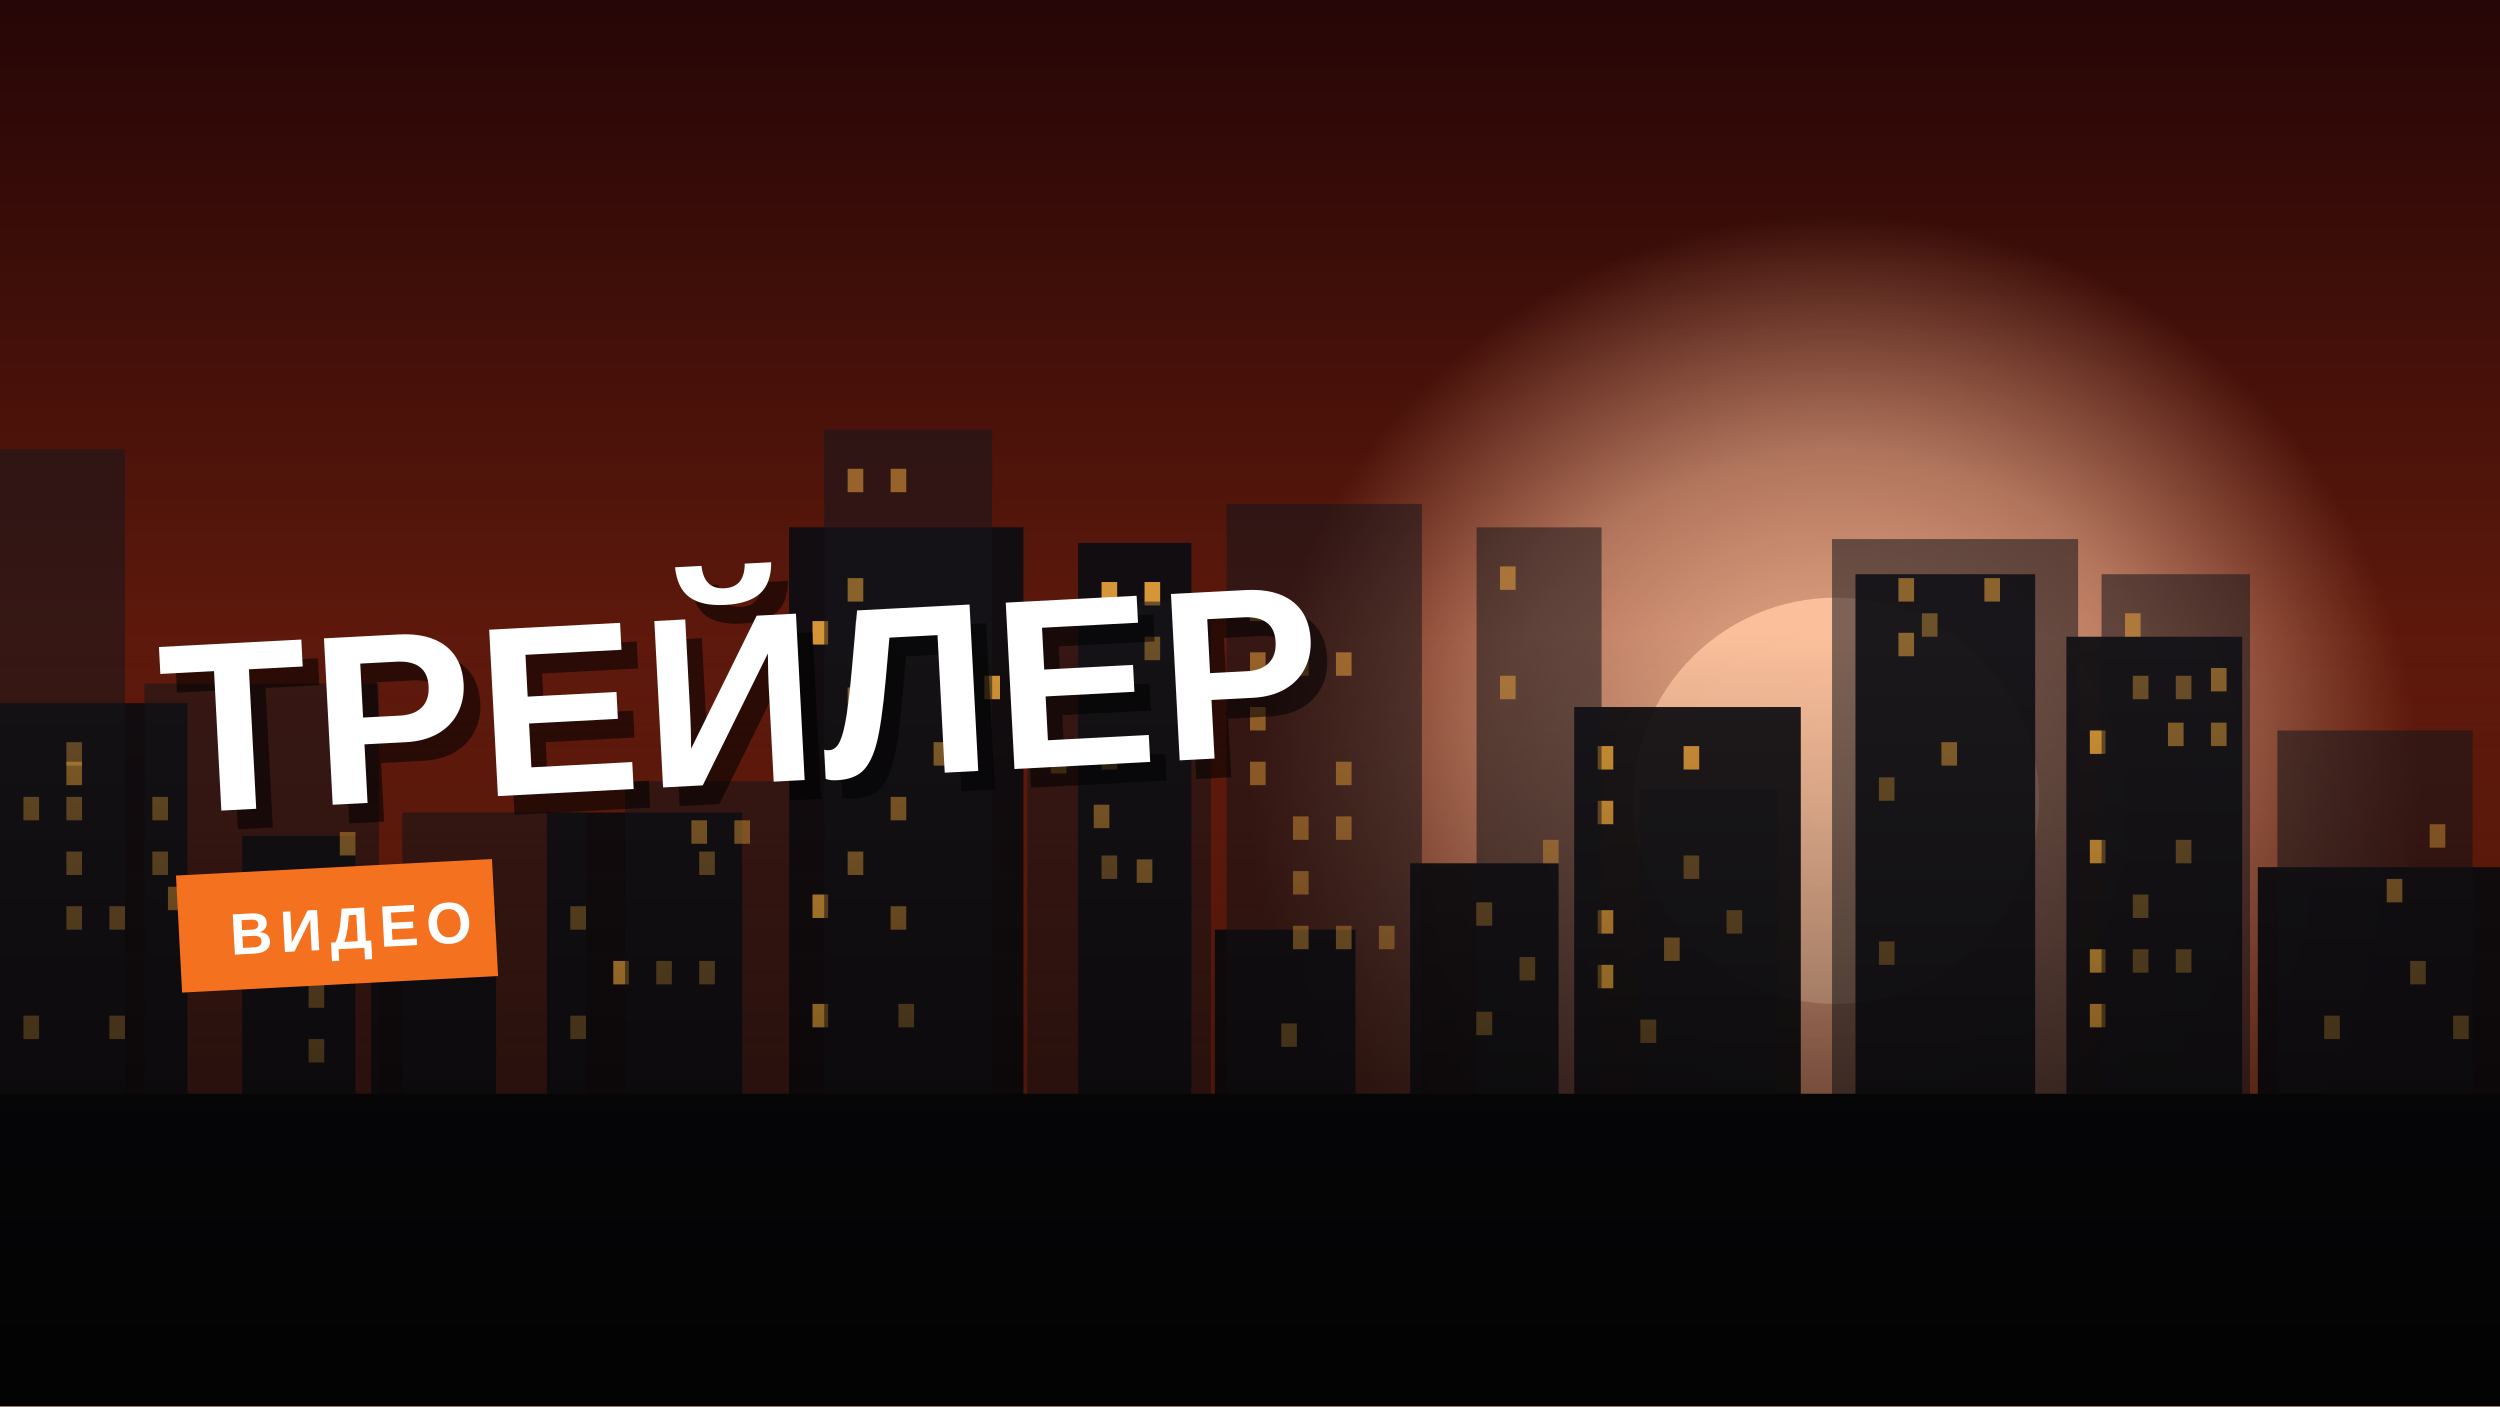
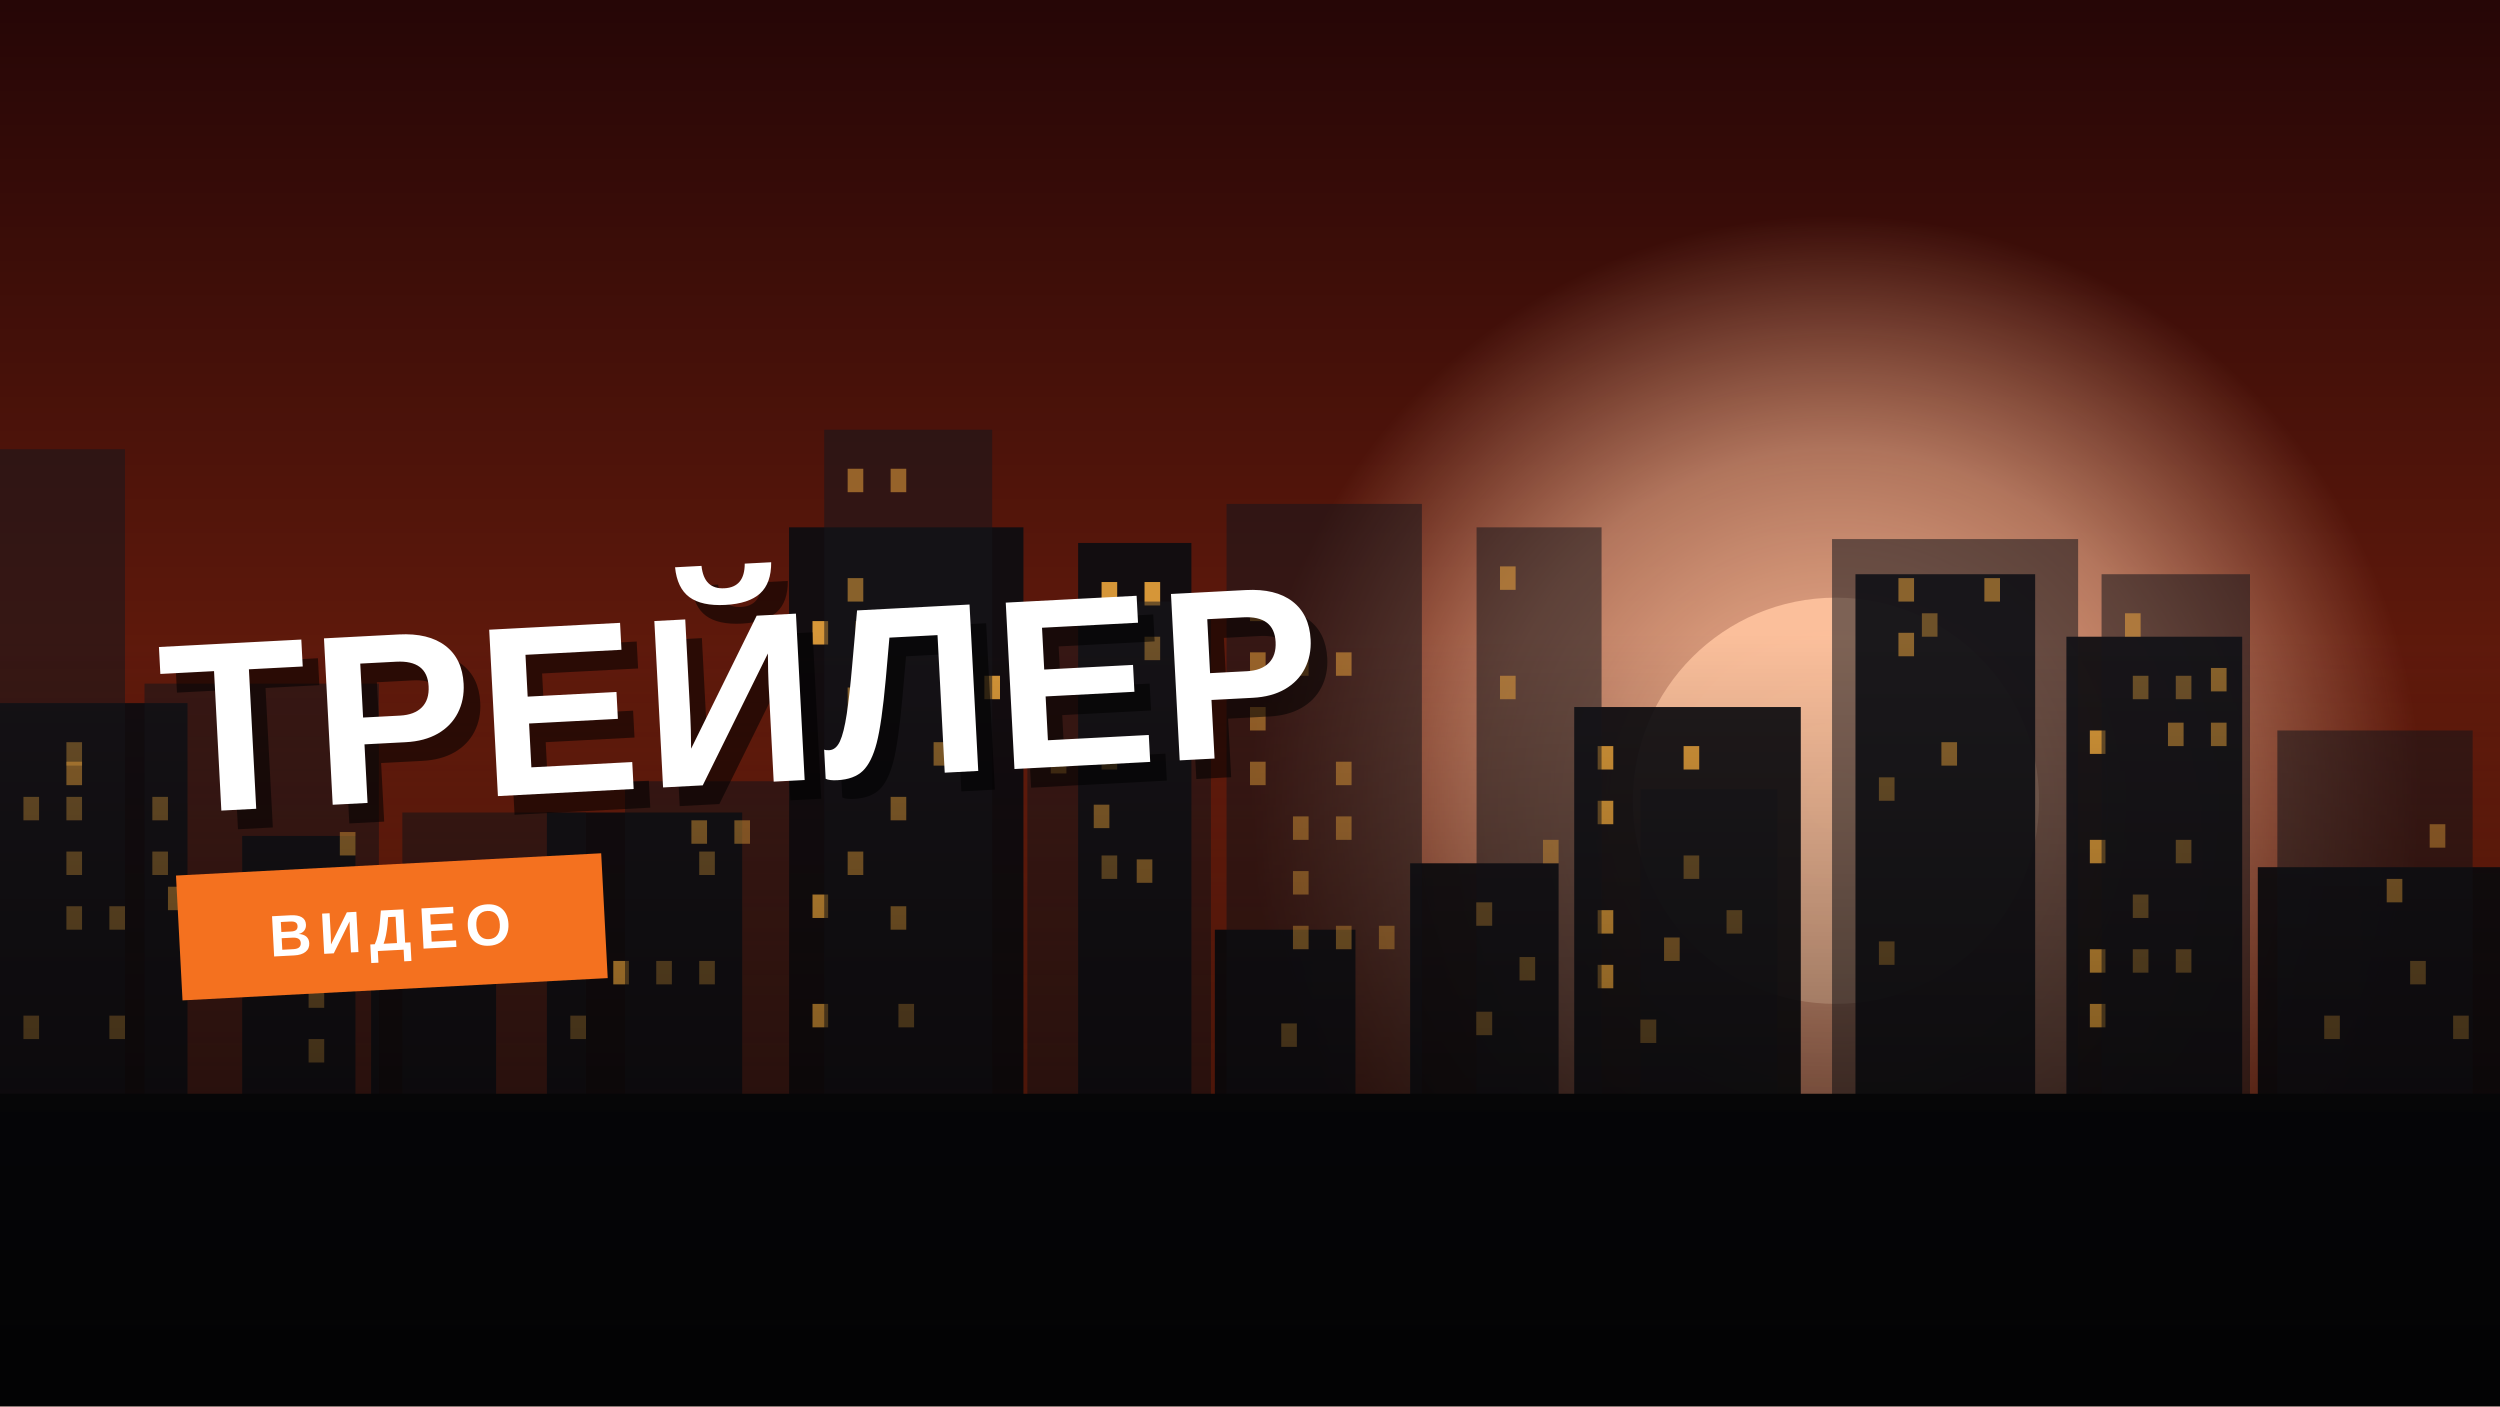
<svg xmlns="http://www.w3.org/2000/svg" viewBox="0 0 640 360">
  <defs>
    <linearGradient id="sky" x1="0" y1="0" x2="0" y2="1">
      <stop offset="0" stop-color="#260606" />
      <stop offset="1" stop-color="#a12f12" />
    </linearGradient>
    <radialGradient id="sun" cx=".5" cy=".5" r=".5">
      <stop offset="0" stop-color="#ffc39f" />
      <stop offset=".6" stop-color="#ffc39f" stop-opacity=".55" />
      <stop offset="1" stop-color="#ffc39f" stop-opacity="0" />
    </radialGradient>
    <linearGradient id="vig" x1="0" y1="0" x2="0" y2="1">
      <stop offset=".45" stop-color="#000" stop-opacity="0" />
      <stop offset="1" stop-color="#000" stop-opacity=".72" />
    </linearGradient>
  </defs>
  <rect width="640" height="360" fill="url(#sky)" />
  <circle cx="470" cy="205" r="150" fill="url(#sun)" />
  <circle cx="470" cy="205" r="52" fill="#ffc39f" opacity=".9" />
  <rect x="0" y="180" width="48" height="165" fill="#0c0c10" opacity="0.92" />
  <rect x="6" y="204" width="4" height="6" fill="#ffb340" opacity="0.828" />
  <rect x="6" y="260" width="4" height="6" fill="#ffb340" opacity="0.828" />
  <rect x="17" y="190" width="4" height="6" fill="#ffb340" opacity="0.828" />
  <rect x="17" y="204" width="4" height="6" fill="#ffb340" opacity="0.828" />
  <rect x="17" y="218" width="4" height="6" fill="#ffb340" opacity="0.828" />
  <rect x="17" y="232" width="4" height="6" fill="#ffb340" opacity="0.828" />
  <rect x="28" y="232" width="4" height="6" fill="#ffb340" opacity="0.828" />
  <rect x="28" y="260" width="4" height="6" fill="#ffb340" opacity="0.828" />
  <rect x="39" y="204" width="4" height="6" fill="#ffb340" opacity="0.828" />
  <rect x="39" y="218" width="4" height="6" fill="#ffb340" opacity="0.828" />
  <rect x="62" y="214" width="29" height="131" fill="#0c0c10" opacity="0.92" />
  <rect x="68" y="238" width="4" height="6" fill="#ffb340" opacity="0.828" />
  <rect x="79" y="252" width="4" height="6" fill="#ffb340" opacity="0.828" />
  <rect x="79" y="266" width="4" height="6" fill="#ffb340" opacity="0.828" />
  <rect x="95" y="233" width="32" height="112" fill="#0c0c10" opacity="0.92" />
  <rect x="101" y="243" width="4" height="6" fill="#ffb340" opacity="0.828" />
  <rect x="140" y="208" width="50" height="137" fill="#0c0c10" opacity="0.92" />
  <rect x="146" y="232" width="4" height="6" fill="#ffb340" opacity="0.828" />
  <rect x="146" y="260" width="4" height="6" fill="#ffb340" opacity="0.828" />
  <rect x="157" y="246" width="4" height="6" fill="#ffb340" opacity="0.828" />
  <rect x="168" y="246" width="4" height="6" fill="#ffb340" opacity="0.828" />
  <rect x="179" y="218" width="4" height="6" fill="#ffb340" opacity="0.828" />
  <rect x="179" y="246" width="4" height="6" fill="#ffb340" opacity="0.828" />
  <rect x="202" y="135" width="60" height="210" fill="#0c0c10" opacity="0.92" />
  <rect x="208" y="159" width="4" height="6" fill="#ffb340" opacity="0.828" />
  <rect x="208" y="229" width="4" height="6" fill="#ffb340" opacity="0.828" />
  <rect x="208" y="257" width="4" height="6" fill="#ffb340" opacity="0.828" />
  <rect x="219" y="159" width="4" height="6" fill="#ffb340" opacity="0.828" />
  <rect x="230" y="257" width="4" height="6" fill="#ffb340" opacity="0.828" />
  <rect x="241" y="159" width="4" height="6" fill="#ffb340" opacity="0.828" />
  <rect x="241" y="173" width="4" height="6" fill="#ffb340" opacity="0.828" />
  <rect x="252" y="173" width="4" height="6" fill="#ffb340" opacity="0.828" />
  <rect x="276" y="139" width="29" height="206" fill="#0c0c10" opacity="0.92" />
  <rect x="282" y="149" width="4" height="6" fill="#ffb340" opacity="0.828" />
  <rect x="282" y="191" width="4" height="6" fill="#ffb340" opacity="0.828" />
  <rect x="282" y="219" width="4" height="6" fill="#ffb340" opacity="0.828" />
  <rect x="293" y="149" width="4" height="6" fill="#ffb340" opacity="0.828" />
  <rect x="293" y="163" width="4" height="6" fill="#ffb340" opacity="0.828" />
  <rect x="311" y="238" width="36" height="107" fill="#0c0c10" opacity="0.92" />
  <rect x="328" y="262" width="4" height="6" fill="#ffb340" opacity="0.828" />
  <rect x="361" y="221" width="38" height="124" fill="#0c0c10" opacity="0.92" />
  <rect x="378" y="231" width="4" height="6" fill="#ffb340" opacity="0.828" />
  <rect x="378" y="259" width="4" height="6" fill="#ffb340" opacity="0.828" />
  <rect x="389" y="245" width="4" height="6" fill="#ffb340" opacity="0.828" />
  <rect x="403" y="181" width="58" height="164" fill="#0c0c10" opacity="0.92" />
  <rect x="409" y="191" width="4" height="6" fill="#ffb340" opacity="0.828" />
  <rect x="409" y="205" width="4" height="6" fill="#ffb340" opacity="0.828" />
  <rect x="409" y="233" width="4" height="6" fill="#ffb340" opacity="0.828" />
  <rect x="409" y="247" width="4" height="6" fill="#ffb340" opacity="0.828" />
  <rect x="420" y="261" width="4" height="6" fill="#ffb340" opacity="0.828" />
  <rect x="431" y="191" width="4" height="6" fill="#ffb340" opacity="0.828" />
  <rect x="431" y="219" width="4" height="6" fill="#ffb340" opacity="0.828" />
  <rect x="442" y="233" width="4" height="6" fill="#ffb340" opacity="0.828" />
  <rect x="475" y="147" width="46" height="198" fill="#0c0c10" opacity="0.92" />
  <rect x="481" y="199" width="4" height="6" fill="#ffb340" opacity="0.828" />
  <rect x="481" y="241" width="4" height="6" fill="#ffb340" opacity="0.828" />
  <rect x="492" y="157" width="4" height="6" fill="#ffb340" opacity="0.828" />
  <rect x="529" y="163" width="45" height="182" fill="#0c0c10" opacity="0.92" />
  <rect x="535" y="187" width="4" height="6" fill="#ffb340" opacity="0.828" />
  <rect x="535" y="215" width="4" height="6" fill="#ffb340" opacity="0.828" />
  <rect x="535" y="243" width="4" height="6" fill="#ffb340" opacity="0.828" />
  <rect x="535" y="257" width="4" height="6" fill="#ffb340" opacity="0.828" />
  <rect x="546" y="173" width="4" height="6" fill="#ffb340" opacity="0.828" />
  <rect x="546" y="229" width="4" height="6" fill="#ffb340" opacity="0.828" />
  <rect x="546" y="243" width="4" height="6" fill="#ffb340" opacity="0.828" />
  <rect x="557" y="173" width="4" height="6" fill="#ffb340" opacity="0.828" />
  <rect x="557" y="215" width="4" height="6" fill="#ffb340" opacity="0.828" />
  <rect x="557" y="243" width="4" height="6" fill="#ffb340" opacity="0.828" />
  <rect x="578" y="222" width="64" height="123" fill="#0c0c10" opacity="0.92" />
  <rect x="595" y="260" width="4" height="6" fill="#ffb340" opacity="0.828" />
  <rect x="617" y="246" width="4" height="6" fill="#ffb340" opacity="0.828" />
  <rect x="628" y="260" width="4" height="6" fill="#ffb340" opacity="0.828" />
  <rect x="648" y="223" width="46" height="122" fill="#0c0c10" opacity="0.92" />
  <rect x="0" y="115" width="32" height="200" fill="#16161c" opacity="0.55" />
  <rect x="17" y="195" width="4" height="6" fill="#ffb340" opacity="0.495" />
  <rect x="37" y="175" width="60" height="140" fill="#16161c" opacity="0.55" />
  <rect x="43" y="227" width="4" height="6" fill="#ffb340" opacity="0.495" />
  <rect x="54" y="227" width="4" height="6" fill="#ffb340" opacity="0.495" />
  <rect x="87" y="185" width="4" height="6" fill="#ffb340" opacity="0.495" />
  <rect x="87" y="213" width="4" height="6" fill="#ffb340" opacity="0.495" />
  <rect x="87" y="227" width="4" height="6" fill="#ffb340" opacity="0.495" />
  <rect x="103" y="208" width="47" height="107" fill="#16161c" opacity="0.55" />
  <rect x="160" y="200" width="42" height="115" fill="#16161c" opacity="0.55" />
  <rect x="177" y="210" width="4" height="6" fill="#ffb340" opacity="0.495" />
  <rect x="188" y="210" width="4" height="6" fill="#ffb340" opacity="0.495" />
  <rect x="211" y="110" width="43" height="205" fill="#16161c" opacity="0.55" />
  <rect x="217" y="120" width="4" height="6" fill="#ffb340" opacity="0.495" />
  <rect x="217" y="148" width="4" height="6" fill="#ffb340" opacity="0.495" />
  <rect x="217" y="176" width="4" height="6" fill="#ffb340" opacity="0.495" />
  <rect x="217" y="190" width="4" height="6" fill="#ffb340" opacity="0.495" />
  <rect x="217" y="218" width="4" height="6" fill="#ffb340" opacity="0.495" />
  <rect x="228" y="120" width="4" height="6" fill="#ffb340" opacity="0.495" />
  <rect x="228" y="204" width="4" height="6" fill="#ffb340" opacity="0.495" />
  <rect x="228" y="232" width="4" height="6" fill="#ffb340" opacity="0.495" />
  <rect x="239" y="190" width="4" height="6" fill="#ffb340" opacity="0.495" />
  <rect x="263" y="154" width="47" height="161" fill="#16161c" opacity="0.55" />
  <rect x="269" y="192" width="4" height="6" fill="#ffb340" opacity="0.495" />
  <rect x="280" y="206" width="4" height="6" fill="#ffb340" opacity="0.495" />
  <rect x="291" y="220" width="4" height="6" fill="#ffb340" opacity="0.495" />
  <rect x="314" y="129" width="50" height="186" fill="#16161c" opacity="0.55" />
  <rect x="320" y="153" width="4" height="6" fill="#ffb340" opacity="0.495" />
  <rect x="320" y="167" width="4" height="6" fill="#ffb340" opacity="0.495" />
  <rect x="320" y="181" width="4" height="6" fill="#ffb340" opacity="0.495" />
  <rect x="320" y="195" width="4" height="6" fill="#ffb340" opacity="0.495" />
  <rect x="331" y="167" width="4" height="6" fill="#ffb340" opacity="0.495" />
  <rect x="331" y="209" width="4" height="6" fill="#ffb340" opacity="0.495" />
  <rect x="331" y="223" width="4" height="6" fill="#ffb340" opacity="0.495" />
  <rect x="331" y="237" width="4" height="6" fill="#ffb340" opacity="0.495" />
  <rect x="342" y="167" width="4" height="6" fill="#ffb340" opacity="0.495" />
  <rect x="342" y="195" width="4" height="6" fill="#ffb340" opacity="0.495" />
  <rect x="342" y="209" width="4" height="6" fill="#ffb340" opacity="0.495" />
  <rect x="342" y="237" width="4" height="6" fill="#ffb340" opacity="0.495" />
  <rect x="353" y="237" width="4" height="6" fill="#ffb340" opacity="0.495" />
  <rect x="378" y="135" width="32" height="180" fill="#16161c" opacity="0.55" />
  <rect x="384" y="145" width="4" height="6" fill="#ffb340" opacity="0.495" />
  <rect x="384" y="173" width="4" height="6" fill="#ffb340" opacity="0.495" />
  <rect x="395" y="215" width="4" height="6" fill="#ffb340" opacity="0.495" />
  <rect x="420" y="202" width="35" height="113" fill="#16161c" opacity="0.55" />
  <rect x="426" y="240" width="4" height="6" fill="#ffb340" opacity="0.495" />
  <rect x="469" y="138" width="63" height="177" fill="#16161c" opacity="0.55" />
  <rect x="486" y="148" width="4" height="6" fill="#ffb340" opacity="0.495" />
  <rect x="486" y="162" width="4" height="6" fill="#ffb340" opacity="0.495" />
  <rect x="497" y="190" width="4" height="6" fill="#ffb340" opacity="0.495" />
  <rect x="508" y="148" width="4" height="6" fill="#ffb340" opacity="0.495" />
  <rect x="538" y="147" width="38" height="168" fill="#16161c" opacity="0.55" />
  <rect x="544" y="157" width="4" height="6" fill="#ffb340" opacity="0.495" />
  <rect x="555" y="185" width="4" height="6" fill="#ffb340" opacity="0.495" />
  <rect x="566" y="171" width="4" height="6" fill="#ffb340" opacity="0.495" />
  <rect x="566" y="185" width="4" height="6" fill="#ffb340" opacity="0.495" />
  <rect x="583" y="187" width="50" height="128" fill="#16161c" opacity="0.55" />
  <rect x="611" y="225" width="4" height="6" fill="#ffb340" opacity="0.495" />
  <rect x="622" y="211" width="4" height="6" fill="#ffb340" opacity="0.495" />
  <rect x="644" y="141" width="53" height="174" fill="#16161c" opacity="0.55" />
  <rect x="650" y="221" width="4" height="6" fill="#ffb340" opacity="0.495" />
  <rect x="661" y="179" width="4" height="6" fill="#ffb340" opacity="0.495" />
  <rect x="661" y="221" width="4" height="6" fill="#ffb340" opacity="0.495" />
  <rect x="672" y="235" width="4" height="6" fill="#ffb340" opacity="0.495" />
  <rect x="683" y="151" width="4" height="6" fill="#ffb340" opacity="0.495" />
  <rect x="683" y="179" width="4" height="6" fill="#ffb340" opacity="0.495" />
  <rect y="280" width="640" height="80" fill="#0a0a0d" />
  <rect width="640" height="360" fill="url(#vig)" />
  <g transform="rotate(-3 200 200)" font-family="Arial Black, Arial">
    <text x="42" y="200" font-size="62" font-weight="900" fill="#000" opacity=".55" letter-spacing="1" transform="translate(4 5)">ТРЕЙЛЕР</text>
    <text x="42" y="200" font-size="62" font-weight="900" fill="#ffffff" letter-spacing="1">ТРЕЙЛЕР</text>
-     <rect x="44" y="216" width="81" height="30" fill="#f4711f" />
-     <text x="57" y="237" font-size="15" font-weight="900" fill="#fff" letter-spacing="2">ВИДЕО</text>
+     <rect x="44" y="216" width="109" height="32" fill="#f4711f" />
+     <text x="98" y="238" text-anchor="middle" font-size="15" font-weight="900" fill="#fff" letter-spacing="2">ВИДЕО</text>
  </g>
</svg>
